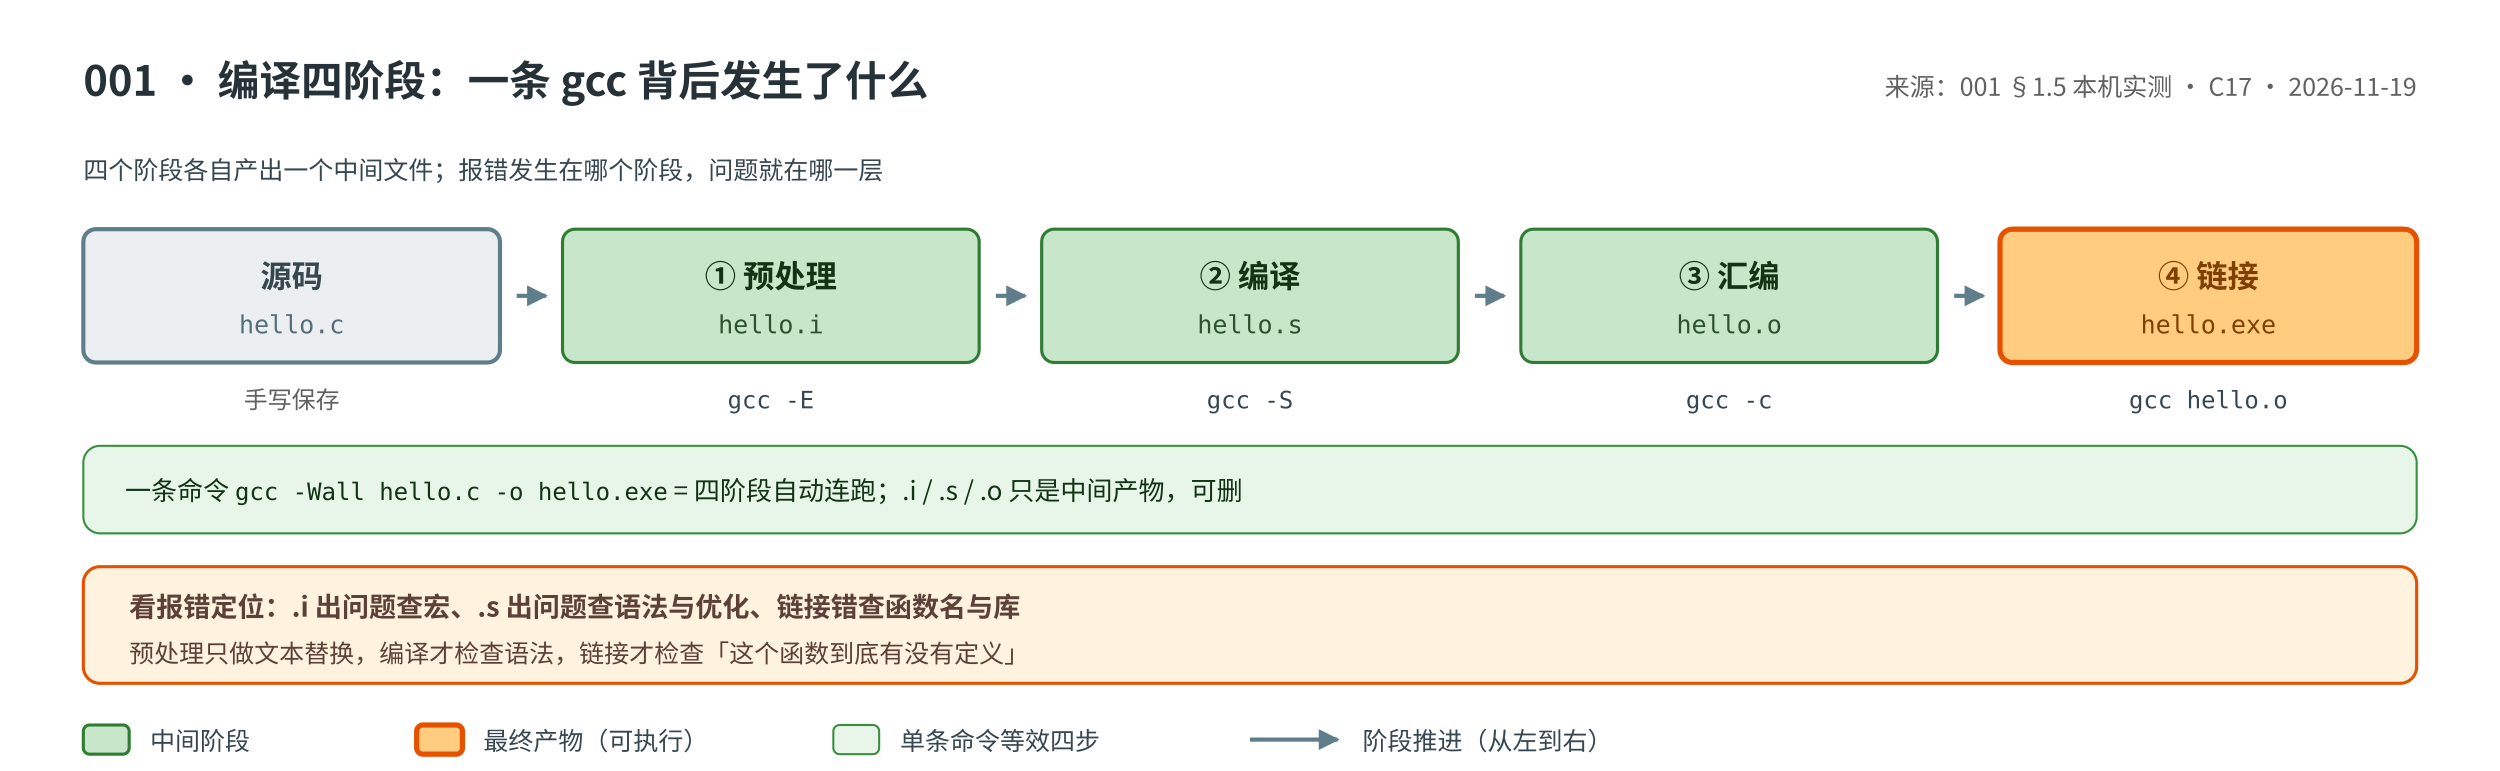
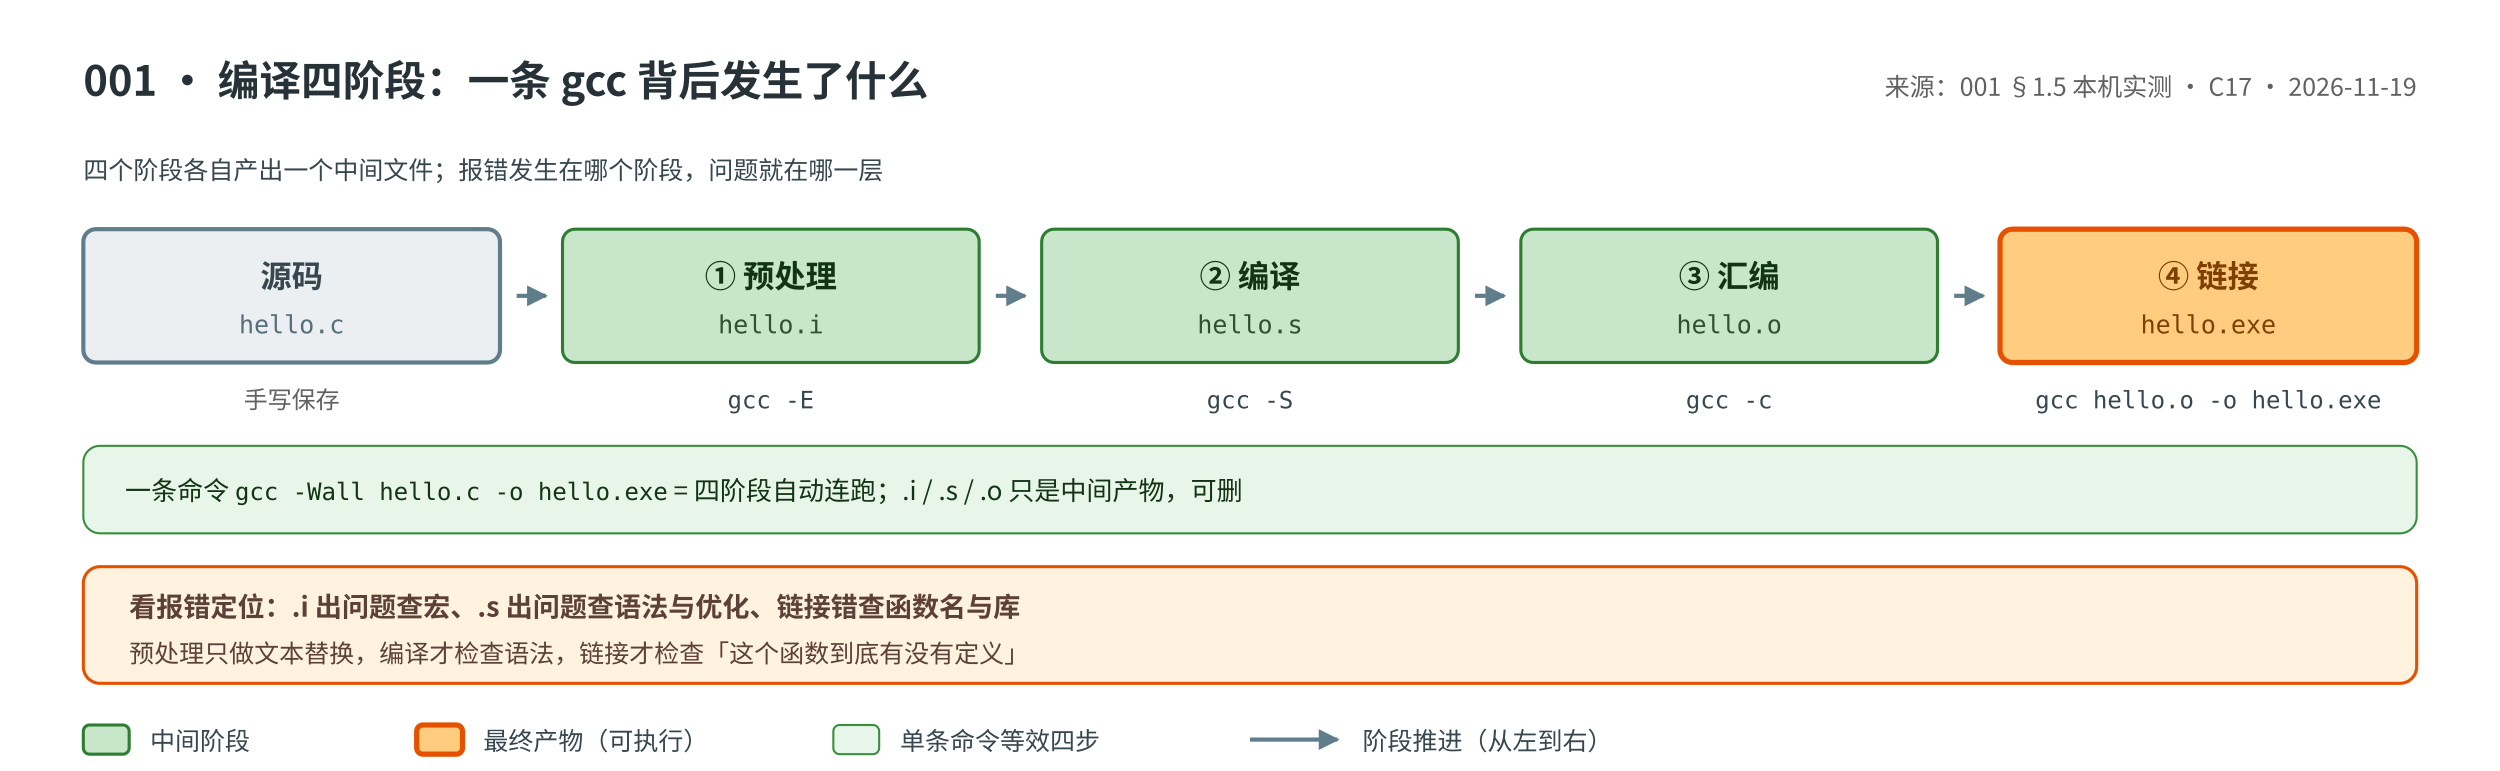
<svg xmlns="http://www.w3.org/2000/svg" viewBox="0 0 1200 370" font-family="'Microsoft YaHei','PingFang SC','Noto Sans CJK SC',sans-serif">
  <rect x="0" y="0" width="1200" height="370" fill="#ffffff" />
  <defs>
    <marker id="arrow" viewBox="0 0 10 10" refX="9" refY="5" markerWidth="10" markerHeight="10" markerUnits="userSpaceOnUse" orient="auto-start-reverse">
      <path d="M 0 0 L 10 5 L 0 10 z" fill="#607d8b" />
    </marker>
  </defs>
  <text x="40" y="46" font-size="20" font-weight="bold" fill="#263238">001 · 编译四阶段：一条 gcc 背后发生了什么</text>
  <text x="1160" y="46" font-size="12" fill="#616161" text-anchor="end">来源：001 §1.5 本机实测 · C17 · 2026-11-19</text>
  <text x="40" y="86" font-size="12" fill="#37474f">四个阶段各自产出一个中间文件；报错发生在哪个阶段，问题就在哪一层</text>
  <rect x="40" y="110" width="200" height="64" rx="6" fill="#eceff1" stroke="#607d8b" stroke-width="2" />
  <text x="140" y="138" font-size="15" font-weight="bold" fill="#37474f" text-anchor="middle">源码</text>
  <text x="140" y="160" font-size="12" fill="#546e7a" text-anchor="middle" font-family="ui-monospace,Menlo,Consolas,monospace">hello.c</text>
  <line x1="248" y1="142" x2="262" y2="142" stroke="#607d8b" stroke-width="2" marker-end="url(#arrow)" />
  <rect x="270" y="110" width="200" height="64" rx="6" fill="#c8e6c9" stroke="#2e7d32" stroke-width="1.5" />
  <text x="370" y="138" font-size="15" font-weight="bold" fill="#123314" text-anchor="middle">① 预处理</text>
  <text x="370" y="160" font-size="12" fill="#2e5230" text-anchor="middle" font-family="ui-monospace,Menlo,Consolas,monospace">hello.i</text>
  <line x1="478" y1="142" x2="492" y2="142" stroke="#607d8b" stroke-width="2" marker-end="url(#arrow)" />
  <rect x="500" y="110" width="200" height="64" rx="6" fill="#c8e6c9" stroke="#2e7d32" stroke-width="1.5" />
  <text x="600" y="138" font-size="15" font-weight="bold" fill="#123314" text-anchor="middle">② 编译</text>
  <text x="600" y="160" font-size="12" fill="#2e5230" text-anchor="middle" font-family="ui-monospace,Menlo,Consolas,monospace">hello.s</text>
  <line x1="708" y1="142" x2="722" y2="142" stroke="#607d8b" stroke-width="2" marker-end="url(#arrow)" />
  <rect x="730" y="110" width="200" height="64" rx="6" fill="#c8e6c9" stroke="#2e7d32" stroke-width="1.5" />
  <text x="830" y="138" font-size="15" font-weight="bold" fill="#123314" text-anchor="middle">③ 汇编</text>
  <text x="830" y="160" font-size="12" fill="#2e5230" text-anchor="middle" font-family="ui-monospace,Menlo,Consolas,monospace">hello.o</text>
  <line x1="938" y1="142" x2="952" y2="142" stroke="#607d8b" stroke-width="2" marker-end="url(#arrow)" />
  <rect x="960" y="110" width="200" height="64" rx="6" fill="#ffcc80" stroke="#e65100" stroke-width="2.5" />
  <text x="1060" y="138" font-size="15" font-weight="bold" fill="#7f3f00" text-anchor="middle">④ 链接</text>
  <text x="1060" y="160" font-size="12" fill="#7f3f00" text-anchor="middle" font-family="ui-monospace,Menlo,Consolas,monospace">hello.exe</text>
  <text x="140" y="196" font-size="11.5" fill="#616161" text-anchor="middle" font-family="ui-monospace,Menlo,Consolas,monospace">手写保存</text>
  <text x="370" y="196" font-size="11.5" fill="#37474f" text-anchor="middle" font-family="ui-monospace,Menlo,Consolas,monospace">gcc -E</text>
  <text x="600" y="196" font-size="11.5" fill="#37474f" text-anchor="middle" font-family="ui-monospace,Menlo,Consolas,monospace">gcc -S</text>
  <text x="830" y="196" font-size="11.5" fill="#37474f" text-anchor="middle" font-family="ui-monospace,Menlo,Consolas,monospace">gcc -c</text>
-   <text x="1060" y="196" font-size="11.5" fill="#37474f" text-anchor="middle" font-family="ui-monospace,Menlo,Consolas,monospace">gcc hello.o</text>
+   <text x="1060" y="196" font-size="11.5" fill="#37474f" text-anchor="middle" font-family="ui-monospace,Menlo,Consolas,monospace">gcc hello.o -o hello.exe</text>
  <rect x="40" y="214" width="1120" height="42" rx="8" fill="#e8f5e9" stroke="#388e3c" stroke-width="1" />
  <text x="60" y="240" font-size="12.5" fill="#123314">一条命令 <tspan font-family="ui-monospace,Menlo,Consolas,monospace" font-size="11.5">gcc -Wall hello.c -o hello.exe</tspan> = 四阶段自动连跑；.i / .s / .o 只是中间产物，可删</text>
  <rect x="40" y="272" width="1120" height="56" rx="8" fill="#fff3e0" stroke="#e65100" stroke-width="1.5" />
  <text x="62" y="296" font-size="13" font-weight="bold" fill="#5d4037">看报错定位：.i 出问题查宏、.s 出问题查语法与优化、链接错查函数名与库</text>
  <text x="62" y="318" font-size="12" fill="#5d4037">预处理只做文本替换，编译才检查语法，链接才检查「这个函数到底有没有定义」</text>
  <rect x="40" y="348" width="22" height="14" rx="3" fill="#c8e6c9" stroke="#2e7d32" stroke-width="1.5" />
  <text x="72" y="360" font-size="12" fill="#37474f">中间阶段</text>
  <rect x="200" y="348" width="22" height="14" rx="3" fill="#ffcc80" stroke="#e65100" stroke-width="2.5" />
  <text x="232" y="360" font-size="12" fill="#37474f">最终产物（可执行）</text>
  <rect x="400" y="348" width="22" height="14" rx="3" fill="#e8f5e9" stroke="#388e3c" stroke-width="1" />
  <text x="432" y="360" font-size="12" fill="#37474f">单条命令等效四步</text>
  <line x1="600" y1="355" x2="642" y2="355" stroke="#607d8b" stroke-width="2" marker-end="url(#arrow)" />
  <text x="654" y="360" font-size="12" fill="#37474f">阶段推进（从左到右）</text>
</svg>
